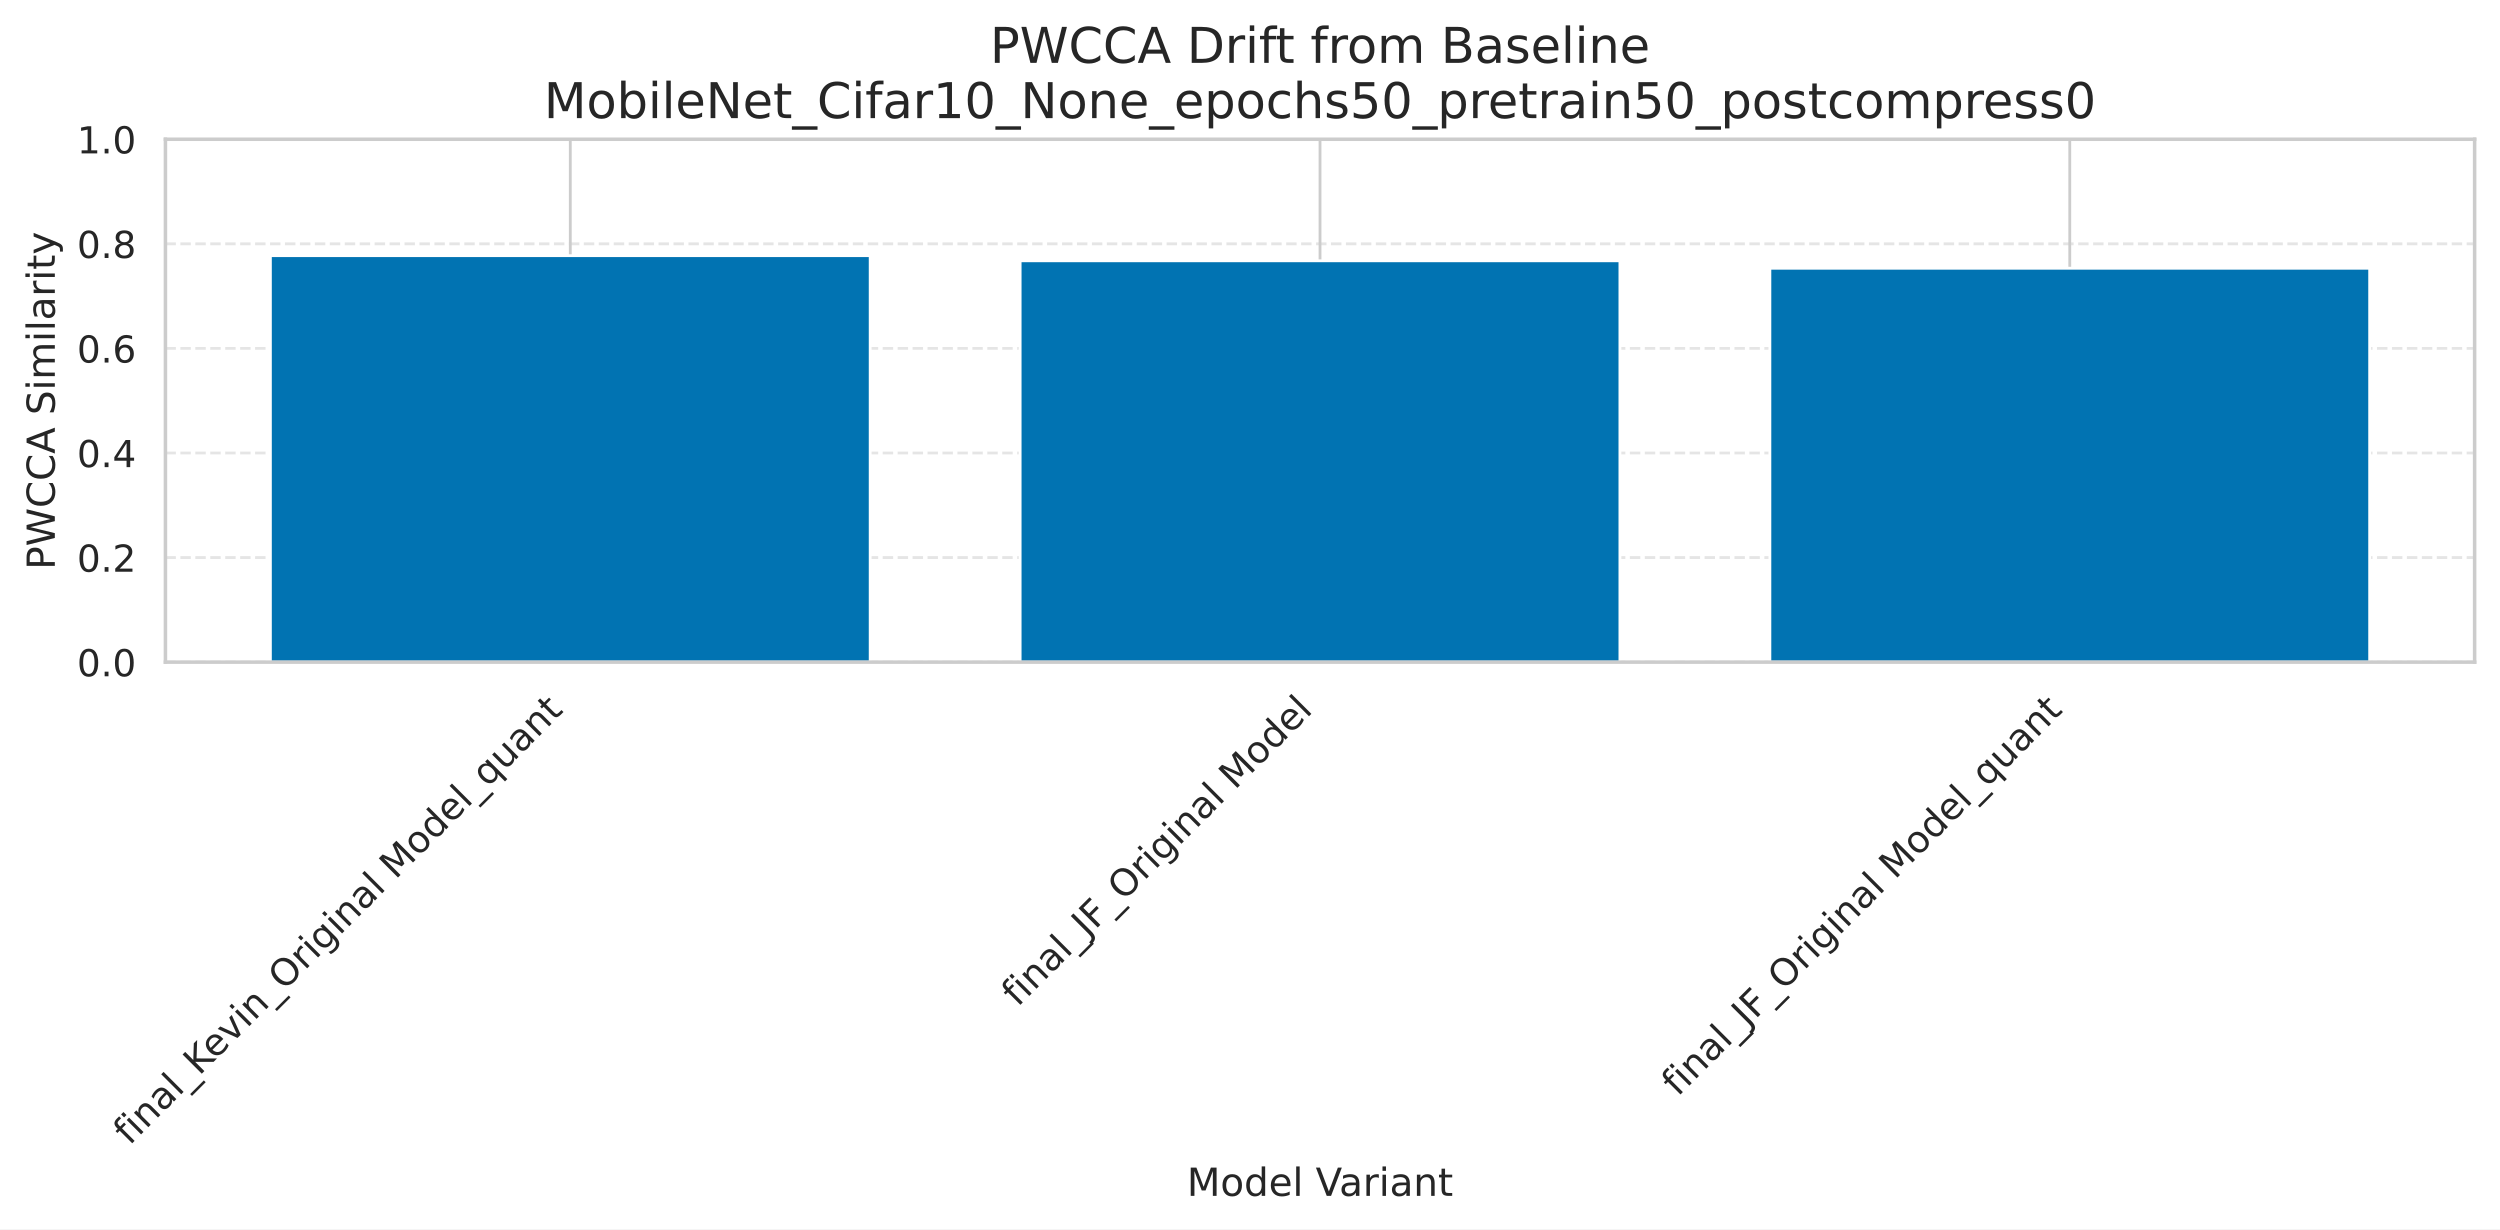
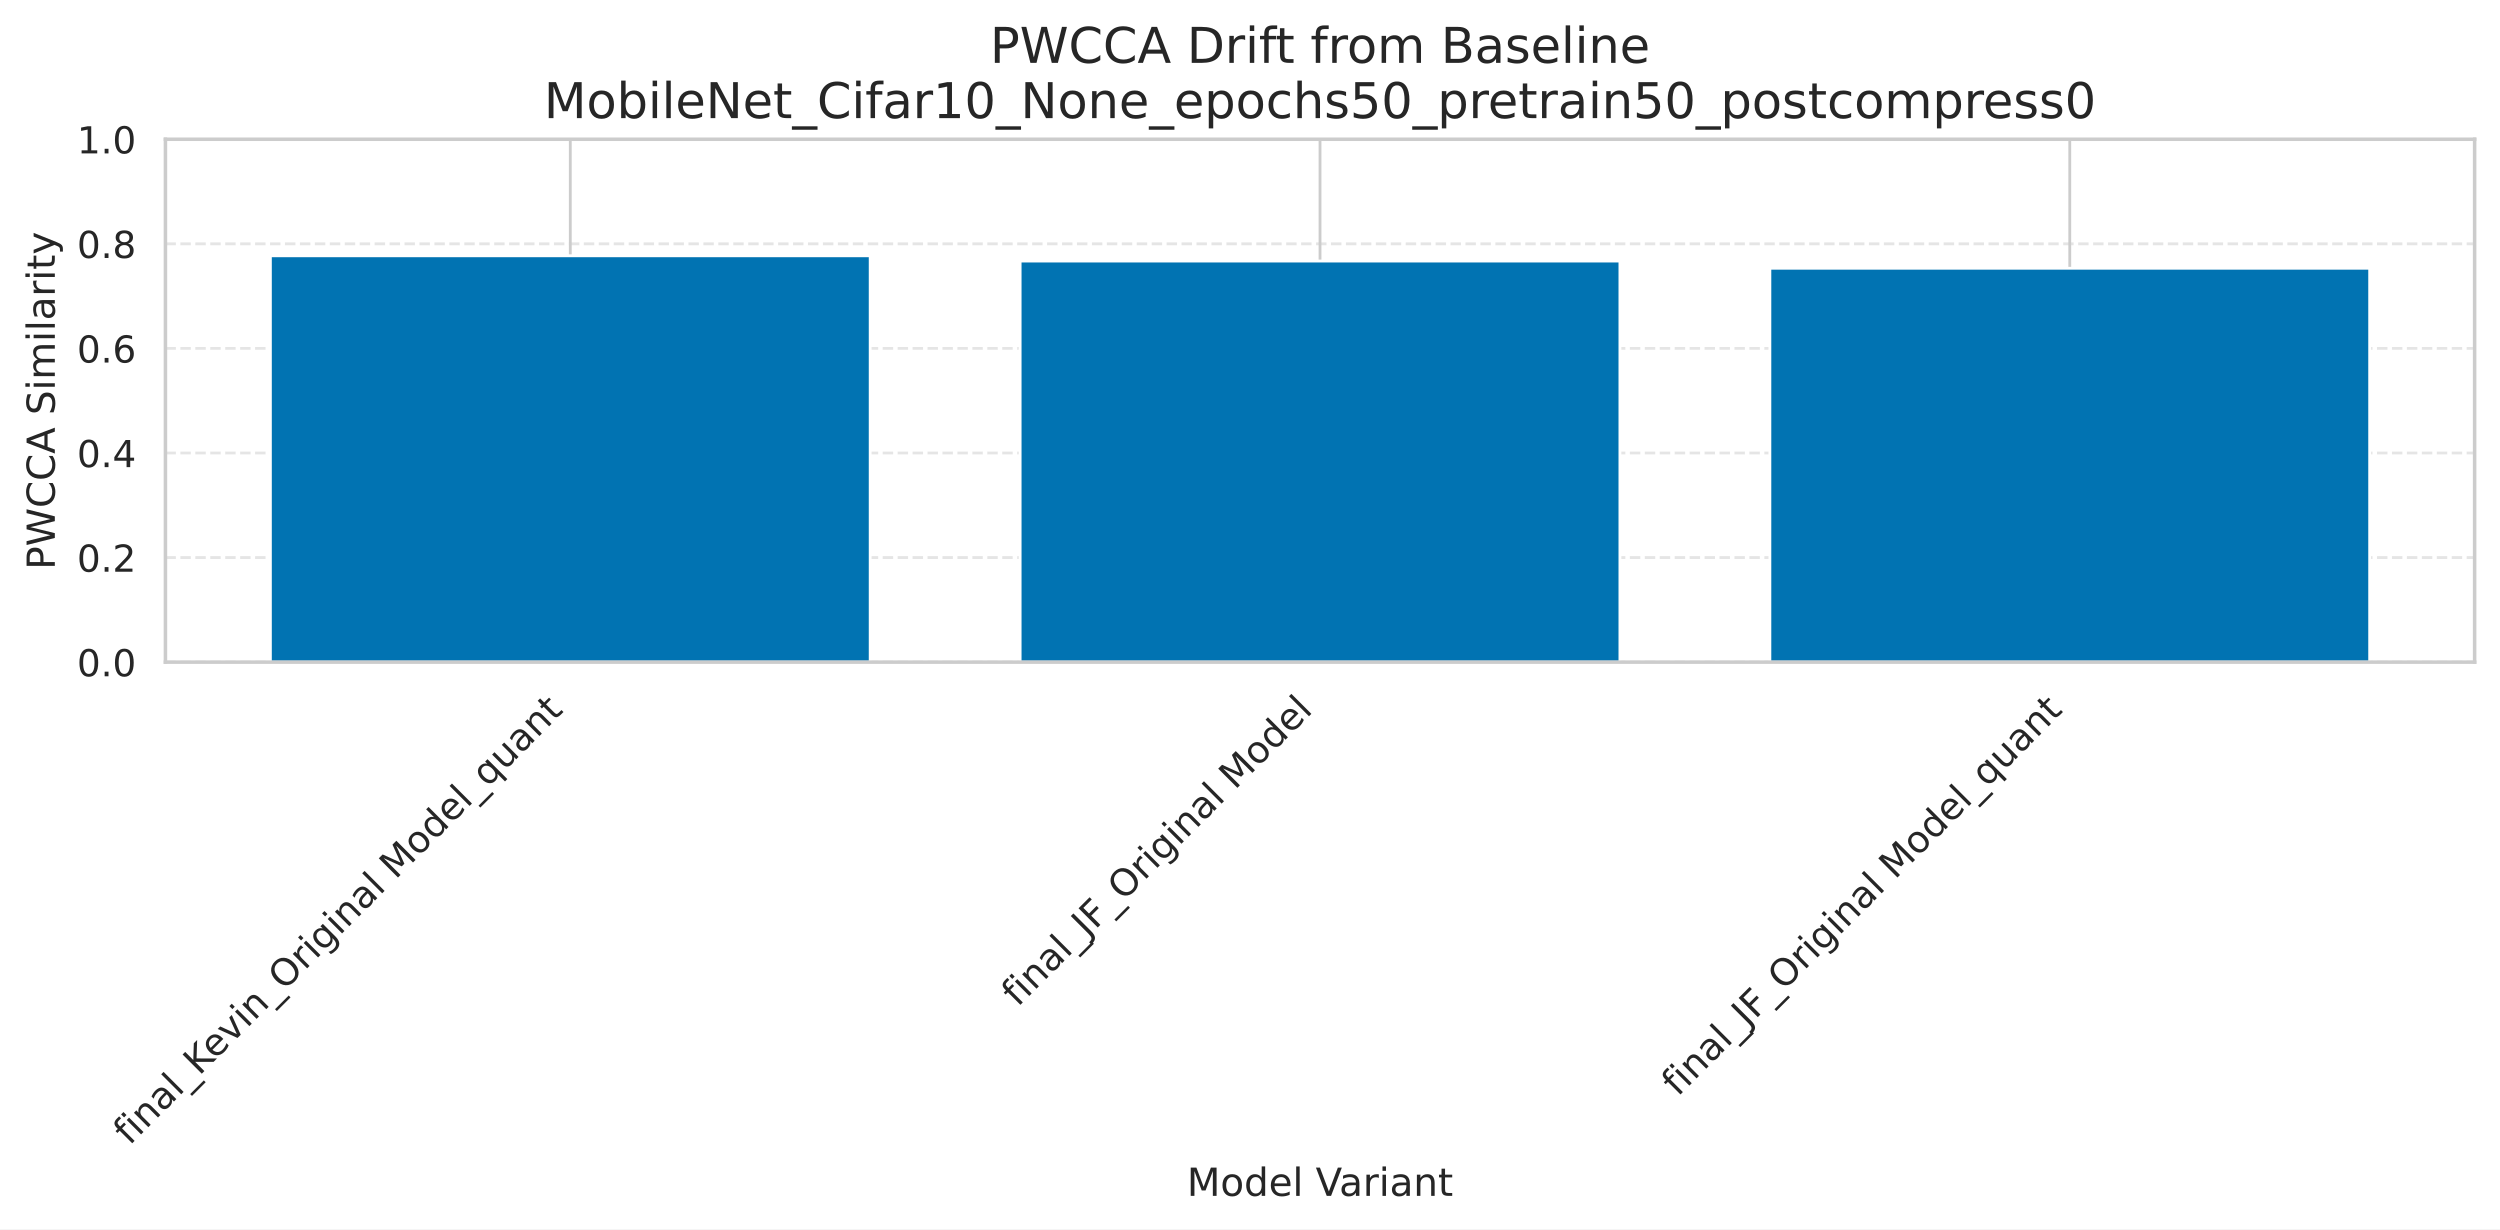
<svg xmlns="http://www.w3.org/2000/svg" xmlns:xlink="http://www.w3.org/1999/xlink" width="709.356pt" height="348.811pt" viewBox="0 0 709.356 348.811" version="1.1">
  <defs>
    <style type="text/css">*{stroke-linejoin: round; stroke-linecap: butt}</style>
  </defs>
  <g id="figure_1">
    <g id="patch_1">
      <path d="M 0 348.811  L 709.356 348.811  L 709.356 0  L 0 0  z " style="fill: #ffffff" />
    </g>
    <g id="axes_1">
      <g id="patch_2">
        <path d="M 46.94 187.879  L 702.156 187.879  L 702.156 39.515  L 46.94 39.515  z " style="fill: #ffffff" />
      </g>
      <g id="matplotlib.axis_1">
        <g id="xtick_1">
          <g id="line2d_1">
-             <path d="M 161.815 187.879  L 161.815 39.515  " clip-path="url(#p664f15adb0)" style="fill: none; stroke: #cccccc; stroke-width: 0.8; stroke-linecap: round" />
+             <path d="M 161.815 187.879  L 161.815 39.515  " clip-path="url(#p4ae027f755)" style="fill: none; stroke: #cccccc; stroke-width: 0.8; stroke-linecap: round" />
          </g>
          <g id="text_1">
            <g style="fill: #262626" transform="translate(36.70259 325.2047) rotate(-45) scale(0.1056 -0.1056)">
              <defs>
                <path id="DejaVuSans-66" d="M 2375 4863  L 2375 4384  L 1825 4384  Q 1516 4384 1395 4259  Q 1275 4134 1275 3809  L 1275 3500  L 2222 3500  L 2222 3053  L 1275 3053  L 1275 0  L 697 0  L 697 3053  L 147 3053  L 147 3500  L 697 3500  L 697 3744  Q 697 4328 969 4595  Q 1241 4863 1831 4863  L 2375 4863  z " transform="scale(0.015625)" />
                <path id="DejaVuSans-69" d="M 603 3500  L 1178 3500  L 1178 0  L 603 0  L 603 3500  z M 603 4863  L 1178 4863  L 1178 4134  L 603 4134  L 603 4863  z " transform="scale(0.015625)" />
                <path id="DejaVuSans-6e" d="M 3513 2113  L 3513 0  L 2938 0  L 2938 2094  Q 2938 2591 2744 2837  Q 2550 3084 2163 3084  Q 1697 3084 1428 2787  Q 1159 2491 1159 1978  L 1159 0  L 581 0  L 581 3500  L 1159 3500  L 1159 2956  Q 1366 3272 1645 3428  Q 1925 3584 2291 3584  Q 2894 3584 3203 3211  Q 3513 2838 3513 2113  z " transform="scale(0.015625)" />
                <path id="DejaVuSans-61" d="M 2194 1759  Q 1497 1759 1228 1600  Q 959 1441 959 1056  Q 959 750 1161 570  Q 1363 391 1709 391  Q 2188 391 2477 730  Q 2766 1069 2766 1631  L 2766 1759  L 2194 1759  z M 3341 1997  L 3341 0  L 2766 0  L 2766 531  Q 2569 213 2275 61  Q 1981 -91 1556 -91  Q 1019 -91 701 211  Q 384 513 384 1019  Q 384 1609 779 1909  Q 1175 2209 1959 2209  L 2766 2209  L 2766 2266  Q 2766 2663 2505 2880  Q 2244 3097 1772 3097  Q 1472 3097 1187 3025  Q 903 2953 641 2809  L 641 3341  Q 956 3463 1253 3523  Q 1550 3584 1831 3584  Q 2591 3584 2966 3190  Q 3341 2797 3341 1997  z " transform="scale(0.015625)" />
                <path id="DejaVuSans-6c" d="M 603 4863  L 1178 4863  L 1178 0  L 603 0  L 603 4863  z " transform="scale(0.015625)" />
                <path id="DejaVuSans-5f" d="M 3263 -1063  L 3263 -1509  L -63 -1509  L -63 -1063  L 3263 -1063  z " transform="scale(0.015625)" />
                <path id="DejaVuSans-4b" d="M 628 4666  L 1259 4666  L 1259 2694  L 3353 4666  L 4166 4666  L 1850 2491  L 4331 0  L 3500 0  L 1259 2247  L 1259 0  L 628 0  L 628 4666  z " transform="scale(0.015625)" />
                <path id="DejaVuSans-65" d="M 3597 1894  L 3597 1613  L 953 1613  Q 991 1019 1311 708  Q 1631 397 2203 397  Q 2534 397 2845 478  Q 3156 559 3463 722  L 3463 178  Q 3153 47 2828 -22  Q 2503 -91 2169 -91  Q 1331 -91 842 396  Q 353 884 353 1716  Q 353 2575 817 3079  Q 1281 3584 2069 3584  Q 2775 3584 3186 3129  Q 3597 2675 3597 1894  z M 3022 2063  Q 3016 2534 2758 2815  Q 2500 3097 2075 3097  Q 1594 3097 1305 2825  Q 1016 2553 972 2059  L 3022 2063  z " transform="scale(0.015625)" />
                <path id="DejaVuSans-76" d="M 191 3500  L 800 3500  L 1894 563  L 2988 3500  L 3597 3500  L 2284 0  L 1503 0  L 191 3500  z " transform="scale(0.015625)" />
                <path id="DejaVuSans-4f" d="M 2522 4238  Q 1834 4238 1429 3725  Q 1025 3213 1025 2328  Q 1025 1447 1429 934  Q 1834 422 2522 422  Q 3209 422 3611 934  Q 4013 1447 4013 2328  Q 4013 3213 3611 3725  Q 3209 4238 2522 4238  z M 2522 4750  Q 3503 4750 4090 4092  Q 4678 3434 4678 2328  Q 4678 1225 4090 567  Q 3503 -91 2522 -91  Q 1538 -91 948 565  Q 359 1222 359 2328  Q 359 3434 948 4092  Q 1538 4750 2522 4750  z " transform="scale(0.015625)" />
                <path id="DejaVuSans-72" d="M 2631 2963  Q 2534 3019 2420 3045  Q 2306 3072 2169 3072  Q 1681 3072 1420 2755  Q 1159 2438 1159 1844  L 1159 0  L 581 0  L 581 3500  L 1159 3500  L 1159 2956  Q 1341 3275 1631 3429  Q 1922 3584 2338 3584  Q 2397 3584 2469 3576  Q 2541 3569 2628 3553  L 2631 2963  z " transform="scale(0.015625)" />
                <path id="DejaVuSans-67" d="M 2906 1791  Q 2906 2416 2648 2759  Q 2391 3103 1925 3103  Q 1463 3103 1205 2759  Q 947 2416 947 1791  Q 947 1169 1205 825  Q 1463 481 1925 481  Q 2391 481 2648 825  Q 2906 1169 2906 1791  z M 3481 434  Q 3481 -459 3084 -895  Q 2688 -1331 1869 -1331  Q 1566 -1331 1297 -1286  Q 1028 -1241 775 -1147  L 775 -588  Q 1028 -725 1275 -790  Q 1522 -856 1778 -856  Q 2344 -856 2625 -561  Q 2906 -266 2906 331  L 2906 616  Q 2728 306 2450 153  Q 2172 0 1784 0  Q 1141 0 747 490  Q 353 981 353 1791  Q 353 2603 747 3093  Q 1141 3584 1784 3584  Q 2172 3584 2450 3431  Q 2728 3278 2906 2969  L 2906 3500  L 3481 3500  L 3481 434  z " transform="scale(0.015625)" />
                <path id="DejaVuSans-20" transform="scale(0.015625)" />
                <path id="DejaVuSans-4d" d="M 628 4666  L 1569 4666  L 2759 1491  L 3956 4666  L 4897 4666  L 4897 0  L 4281 0  L 4281 4097  L 3078 897  L 2444 897  L 1241 4097  L 1241 0  L 628 0  L 628 4666  z " transform="scale(0.015625)" />
                <path id="DejaVuSans-6f" d="M 1959 3097  Q 1497 3097 1228 2736  Q 959 2375 959 1747  Q 959 1119 1226 758  Q 1494 397 1959 397  Q 2419 397 2687 759  Q 2956 1122 2956 1747  Q 2956 2369 2687 2733  Q 2419 3097 1959 3097  z M 1959 3584  Q 2709 3584 3137 3096  Q 3566 2609 3566 1747  Q 3566 888 3137 398  Q 2709 -91 1959 -91  Q 1206 -91 779 398  Q 353 888 353 1747  Q 353 2609 779 3096  Q 1206 3584 1959 3584  z " transform="scale(0.015625)" />
                <path id="DejaVuSans-64" d="M 2906 2969  L 2906 4863  L 3481 4863  L 3481 0  L 2906 0  L 2906 525  Q 2725 213 2448 61  Q 2172 -91 1784 -91  Q 1150 -91 751 415  Q 353 922 353 1747  Q 353 2572 751 3078  Q 1150 3584 1784 3584  Q 2172 3584 2448 3432  Q 2725 3281 2906 2969  z M 947 1747  Q 947 1113 1208 752  Q 1469 391 1925 391  Q 2381 391 2643 752  Q 2906 1113 2906 1747  Q 2906 2381 2643 2742  Q 2381 3103 1925 3103  Q 1469 3103 1208 2742  Q 947 2381 947 1747  z " transform="scale(0.015625)" />
                <path id="DejaVuSans-71" d="M 947 1747  Q 947 1113 1208 752  Q 1469 391 1925 391  Q 2381 391 2643 752  Q 2906 1113 2906 1747  Q 2906 2381 2643 2742  Q 2381 3103 1925 3103  Q 1469 3103 1208 2742  Q 947 2381 947 1747  z M 2906 525  Q 2725 213 2448 61  Q 2172 -91 1784 -91  Q 1150 -91 751 415  Q 353 922 353 1747  Q 353 2572 751 3078  Q 1150 3584 1784 3584  Q 2172 3584 2448 3432  Q 2725 3281 2906 2969  L 2906 3500  L 3481 3500  L 3481 -1331  L 2906 -1331  L 2906 525  z " transform="scale(0.015625)" />
                <path id="DejaVuSans-75" d="M 544 1381  L 544 3500  L 1119 3500  L 1119 1403  Q 1119 906 1312 657  Q 1506 409 1894 409  Q 2359 409 2629 706  Q 2900 1003 2900 1516  L 2900 3500  L 3475 3500  L 3475 0  L 2900 0  L 2900 538  Q 2691 219 2414 64  Q 2138 -91 1772 -91  Q 1169 -91 856 284  Q 544 659 544 1381  z M 1991 3584  L 1991 3584  z " transform="scale(0.015625)" />
                <path id="DejaVuSans-74" d="M 1172 4494  L 1172 3500  L 2356 3500  L 2356 3053  L 1172 3053  L 1172 1153  Q 1172 725 1289 603  Q 1406 481 1766 481  L 2356 481  L 2356 0  L 1766 0  Q 1100 0 847 248  Q 594 497 594 1153  L 594 3053  L 172 3053  L 172 3500  L 594 3500  L 594 4494  L 1172 4494  z " transform="scale(0.015625)" />
              </defs>
              <use xlink:href="#DejaVuSans-66" />
              <use xlink:href="#DejaVuSans-69" transform="translate(35.20508 0)" />
              <use xlink:href="#DejaVuSans-6e" transform="translate(62.98828 0)" />
              <use xlink:href="#DejaVuSans-61" transform="translate(126.3672 0)" />
              <use xlink:href="#DejaVuSans-6c" transform="translate(187.6465 0)" />
              <use xlink:href="#DejaVuSans-5f" transform="translate(215.4297 0)" />
              <use xlink:href="#DejaVuSans-4b" transform="translate(265.4297 0)" />
              <use xlink:href="#DejaVuSans-65" transform="translate(326.0059 0)" />
              <use xlink:href="#DejaVuSans-76" transform="translate(387.5293 0)" />
              <use xlink:href="#DejaVuSans-69" transform="translate(446.709 0)" />
              <use xlink:href="#DejaVuSans-6e" transform="translate(474.4922 0)" />
              <use xlink:href="#DejaVuSans-5f" transform="translate(537.8711 0)" />
              <use xlink:href="#DejaVuSans-4f" transform="translate(587.8711 0)" />
              <use xlink:href="#DejaVuSans-72" transform="translate(666.582 0)" />
              <use xlink:href="#DejaVuSans-69" transform="translate(707.6953 0)" />
              <use xlink:href="#DejaVuSans-67" transform="translate(735.4785 0)" />
              <use xlink:href="#DejaVuSans-69" transform="translate(798.9551 0)" />
              <use xlink:href="#DejaVuSans-6e" transform="translate(826.7383 0)" />
              <use xlink:href="#DejaVuSans-61" transform="translate(890.1172 0)" />
              <use xlink:href="#DejaVuSans-6c" transform="translate(951.3965 0)" />
              <use xlink:href="#DejaVuSans-20" transform="translate(979.1797 0)" />
              <use xlink:href="#DejaVuSans-4d" transform="translate(1010.967 0)" />
              <use xlink:href="#DejaVuSans-6f" transform="translate(1097.246 0)" />
              <use xlink:href="#DejaVuSans-64" transform="translate(1158.428 0)" />
              <use xlink:href="#DejaVuSans-65" transform="translate(1221.904 0)" />
              <use xlink:href="#DejaVuSans-6c" transform="translate(1283.428 0)" />
              <use xlink:href="#DejaVuSans-5f" transform="translate(1311.211 0)" />
              <use xlink:href="#DejaVuSans-71" transform="translate(1361.211 0)" />
              <use xlink:href="#DejaVuSans-75" transform="translate(1424.688 0)" />
              <use xlink:href="#DejaVuSans-61" transform="translate(1488.066 0)" />
              <use xlink:href="#DejaVuSans-6e" transform="translate(1549.346 0)" />
              <use xlink:href="#DejaVuSans-74" transform="translate(1612.725 0)" />
            </g>
          </g>
        </g>
        <g id="xtick_2">
          <g id="line2d_2">
-             <path d="M 374.548 187.879  L 374.548 39.515  " clip-path="url(#p664f15adb0)" style="fill: none; stroke: #cccccc; stroke-width: 0.8; stroke-linecap: round" />
+             <path d="M 374.548 187.879  L 374.548 39.515  " clip-path="url(#p4ae027f755)" style="fill: none; stroke: #cccccc; stroke-width: 0.8; stroke-linecap: round" />
          </g>
          <g id="text_2">
            <g style="fill: #262626" transform="translate(288.7237 285.9164) rotate(-45) scale(0.1056 -0.1056)">
              <defs>
                <path id="DejaVuSans-4a" d="M 628 4666  L 1259 4666  L 1259 325  Q 1259 -519 939 -900  Q 619 -1281 -91 -1281  L -331 -1281  L -331 -750  L -134 -750  Q 284 -750 456 -515  Q 628 -281 628 325  L 628 4666  z " transform="scale(0.015625)" />
                <path id="DejaVuSans-46" d="M 628 4666  L 3309 4666  L 3309 4134  L 1259 4134  L 1259 2759  L 3109 2759  L 3109 2228  L 1259 2228  L 1259 0  L 628 0  L 628 4666  z " transform="scale(0.015625)" />
              </defs>
              <use xlink:href="#DejaVuSans-66" />
              <use xlink:href="#DejaVuSans-69" transform="translate(35.20508 0)" />
              <use xlink:href="#DejaVuSans-6e" transform="translate(62.98828 0)" />
              <use xlink:href="#DejaVuSans-61" transform="translate(126.3672 0)" />
              <use xlink:href="#DejaVuSans-6c" transform="translate(187.6465 0)" />
              <use xlink:href="#DejaVuSans-5f" transform="translate(215.4297 0)" />
              <use xlink:href="#DejaVuSans-4a" transform="translate(265.4297 0)" />
              <use xlink:href="#DejaVuSans-46" transform="translate(294.9219 0)" />
              <use xlink:href="#DejaVuSans-5f" transform="translate(352.4414 0)" />
              <use xlink:href="#DejaVuSans-4f" transform="translate(402.4414 0)" />
              <use xlink:href="#DejaVuSans-72" transform="translate(481.1523 0)" />
              <use xlink:href="#DejaVuSans-69" transform="translate(522.2656 0)" />
              <use xlink:href="#DejaVuSans-67" transform="translate(550.0488 0)" />
              <use xlink:href="#DejaVuSans-69" transform="translate(613.5254 0)" />
              <use xlink:href="#DejaVuSans-6e" transform="translate(641.3086 0)" />
              <use xlink:href="#DejaVuSans-61" transform="translate(704.6875 0)" />
              <use xlink:href="#DejaVuSans-6c" transform="translate(765.9668 0)" />
              <use xlink:href="#DejaVuSans-20" transform="translate(793.75 0)" />
              <use xlink:href="#DejaVuSans-4d" transform="translate(825.5371 0)" />
              <use xlink:href="#DejaVuSans-6f" transform="translate(911.8164 0)" />
              <use xlink:href="#DejaVuSans-64" transform="translate(972.998 0)" />
              <use xlink:href="#DejaVuSans-65" transform="translate(1036.475 0)" />
              <use xlink:href="#DejaVuSans-6c" transform="translate(1097.998 0)" />
            </g>
          </g>
        </g>
        <g id="xtick_3">
          <g id="line2d_3">
-             <path d="M 587.281 187.879  L 587.281 39.515  " clip-path="url(#p664f15adb0)" style="fill: none; stroke: #cccccc; stroke-width: 0.8; stroke-linecap: round" />
+             <path d="M 587.281 187.879  L 587.281 39.515  " clip-path="url(#p4ae027f755)" style="fill: none; stroke: #cccccc; stroke-width: 0.8; stroke-linecap: round" />
          </g>
          <g id="text_3">
            <g style="fill: #262626" transform="translate(476.0148 311.358) rotate(-45) scale(0.1056 -0.1056)">
              <use xlink:href="#DejaVuSans-66" />
              <use xlink:href="#DejaVuSans-69" transform="translate(35.20508 0)" />
              <use xlink:href="#DejaVuSans-6e" transform="translate(62.98828 0)" />
              <use xlink:href="#DejaVuSans-61" transform="translate(126.3672 0)" />
              <use xlink:href="#DejaVuSans-6c" transform="translate(187.6465 0)" />
              <use xlink:href="#DejaVuSans-5f" transform="translate(215.4297 0)" />
              <use xlink:href="#DejaVuSans-4a" transform="translate(265.4297 0)" />
              <use xlink:href="#DejaVuSans-46" transform="translate(294.9219 0)" />
              <use xlink:href="#DejaVuSans-5f" transform="translate(352.4414 0)" />
              <use xlink:href="#DejaVuSans-4f" transform="translate(402.4414 0)" />
              <use xlink:href="#DejaVuSans-72" transform="translate(481.1523 0)" />
              <use xlink:href="#DejaVuSans-69" transform="translate(522.2656 0)" />
              <use xlink:href="#DejaVuSans-67" transform="translate(550.0488 0)" />
              <use xlink:href="#DejaVuSans-69" transform="translate(613.5254 0)" />
              <use xlink:href="#DejaVuSans-6e" transform="translate(641.3086 0)" />
              <use xlink:href="#DejaVuSans-61" transform="translate(704.6875 0)" />
              <use xlink:href="#DejaVuSans-6c" transform="translate(765.9668 0)" />
              <use xlink:href="#DejaVuSans-20" transform="translate(793.75 0)" />
              <use xlink:href="#DejaVuSans-4d" transform="translate(825.5371 0)" />
              <use xlink:href="#DejaVuSans-6f" transform="translate(911.8164 0)" />
              <use xlink:href="#DejaVuSans-64" transform="translate(972.998 0)" />
              <use xlink:href="#DejaVuSans-65" transform="translate(1036.475 0)" />
              <use xlink:href="#DejaVuSans-6c" transform="translate(1097.998 0)" />
              <use xlink:href="#DejaVuSans-5f" transform="translate(1125.781 0)" />
              <use xlink:href="#DejaVuSans-71" transform="translate(1175.781 0)" />
              <use xlink:href="#DejaVuSans-75" transform="translate(1239.258 0)" />
              <use xlink:href="#DejaVuSans-61" transform="translate(1302.637 0)" />
              <use xlink:href="#DejaVuSans-6e" transform="translate(1363.916 0)" />
              <use xlink:href="#DejaVuSans-74" transform="translate(1427.295 0)" />
            </g>
          </g>
        </g>
        <g id="text_4">
          <g style="fill: #262626" transform="translate(336.7776 339.3236) scale(0.11 -0.11)">
            <defs>
              <path id="DejaVuSans-56" d="M 1831 0  L 50 4666  L 709 4666  L 2188 738  L 3669 4666  L 4325 4666  L 2547 0  L 1831 0  z " transform="scale(0.015625)" />
            </defs>
            <use xlink:href="#DejaVuSans-4d" />
            <use xlink:href="#DejaVuSans-6f" transform="translate(86.2793 0)" />
            <use xlink:href="#DejaVuSans-64" transform="translate(147.4609 0)" />
            <use xlink:href="#DejaVuSans-65" transform="translate(210.9375 0)" />
            <use xlink:href="#DejaVuSans-6c" transform="translate(272.4609 0)" />
            <use xlink:href="#DejaVuSans-20" transform="translate(300.2441 0)" />
            <use xlink:href="#DejaVuSans-56" transform="translate(332.0312 0)" />
            <use xlink:href="#DejaVuSans-61" transform="translate(392.6895 0)" />
            <use xlink:href="#DejaVuSans-72" transform="translate(453.9688 0)" />
            <use xlink:href="#DejaVuSans-69" transform="translate(495.082 0)" />
            <use xlink:href="#DejaVuSans-61" transform="translate(522.8652 0)" />
            <use xlink:href="#DejaVuSans-6e" transform="translate(584.1445 0)" />
            <use xlink:href="#DejaVuSans-74" transform="translate(647.5234 0)" />
          </g>
        </g>
      </g>
      <g id="matplotlib.axis_2">
        <g id="ytick_1">
          <g id="line2d_4">
-             <path d="M 46.94 187.879  L 702.156 187.879  " clip-path="url(#p664f15adb0)" style="fill: none; stroke-dasharray: 2.96,1.28; stroke-dashoffset: 0; stroke: #cccccc; stroke-opacity: 0.5; stroke-width: 0.8" />
+             <path d="M 46.94 187.879  L 702.156 187.879  " clip-path="url(#p4ae027f755)" style="fill: none; stroke-dasharray: 2.96,1.28; stroke-dashoffset: 0; stroke: #cccccc; stroke-opacity: 0.5; stroke-width: 0.8" />
          </g>
          <g id="text_5">
            <g style="fill: #262626" transform="translate(21.84594 191.8908) scale(0.1056 -0.1056)">
              <defs>
                <path id="DejaVuSans-30" d="M 2034 4250  Q 1547 4250 1301 3770  Q 1056 3291 1056 2328  Q 1056 1369 1301 889  Q 1547 409 2034 409  Q 2525 409 2770 889  Q 3016 1369 3016 2328  Q 3016 3291 2770 3770  Q 2525 4250 2034 4250  z M 2034 4750  Q 2819 4750 3233 4129  Q 3647 3509 3647 2328  Q 3647 1150 3233 529  Q 2819 -91 2034 -91  Q 1250 -91 836 529  Q 422 1150 422 2328  Q 422 3509 836 4129  Q 1250 4750 2034 4750  z " transform="scale(0.015625)" />
                <path id="DejaVuSans-2e" d="M 684 794  L 1344 794  L 1344 0  L 684 0  L 684 794  z " transform="scale(0.015625)" />
              </defs>
              <use xlink:href="#DejaVuSans-30" />
              <use xlink:href="#DejaVuSans-2e" transform="translate(63.62305 0)" />
              <use xlink:href="#DejaVuSans-30" transform="translate(95.41016 0)" />
            </g>
          </g>
        </g>
        <g id="ytick_2">
          <g id="line2d_5">
-             <path d="M 46.94 158.206  L 702.156 158.206  " clip-path="url(#p664f15adb0)" style="fill: none; stroke-dasharray: 2.96,1.28; stroke-dashoffset: 0; stroke: #cccccc; stroke-opacity: 0.5; stroke-width: 0.8" />
+             <path d="M 46.94 158.206  L 702.156 158.206  " clip-path="url(#p4ae027f755)" style="fill: none; stroke-dasharray: 2.96,1.28; stroke-dashoffset: 0; stroke: #cccccc; stroke-opacity: 0.5; stroke-width: 0.8" />
          </g>
          <g id="text_6">
            <g style="fill: #262626" transform="translate(21.84594 162.218) scale(0.1056 -0.1056)">
              <defs>
                <path id="DejaVuSans-32" d="M 1228 531  L 3431 531  L 3431 0  L 469 0  L 469 531  Q 828 903 1448 1529  Q 2069 2156 2228 2338  Q 2531 2678 2651 2914  Q 2772 3150 2772 3378  Q 2772 3750 2511 3984  Q 2250 4219 1831 4219  Q 1534 4219 1204 4116  Q 875 4013 500 3803  L 500 4441  Q 881 4594 1212 4672  Q 1544 4750 1819 4750  Q 2544 4750 2975 4387  Q 3406 4025 3406 3419  Q 3406 3131 3298 2873  Q 3191 2616 2906 2266  Q 2828 2175 2409 1742  Q 1991 1309 1228 531  z " transform="scale(0.015625)" />
              </defs>
              <use xlink:href="#DejaVuSans-30" />
              <use xlink:href="#DejaVuSans-2e" transform="translate(63.62305 0)" />
              <use xlink:href="#DejaVuSans-32" transform="translate(95.41016 0)" />
            </g>
          </g>
        </g>
        <g id="ytick_3">
          <g id="line2d_6">
-             <path d="M 46.94 128.533  L 702.156 128.533  " clip-path="url(#p664f15adb0)" style="fill: none; stroke-dasharray: 2.96,1.28; stroke-dashoffset: 0; stroke: #cccccc; stroke-opacity: 0.5; stroke-width: 0.8" />
+             <path d="M 46.94 128.533  L 702.156 128.533  " clip-path="url(#p4ae027f755)" style="fill: none; stroke-dasharray: 2.96,1.28; stroke-dashoffset: 0; stroke: #cccccc; stroke-opacity: 0.5; stroke-width: 0.8" />
          </g>
          <g id="text_7">
            <g style="fill: #262626" transform="translate(21.84594 132.5452) scale(0.1056 -0.1056)">
              <defs>
                <path id="DejaVuSans-34" d="M 2419 4116  L 825 1625  L 2419 1625  L 2419 4116  z M 2253 4666  L 3047 4666  L 3047 1625  L 3713 1625  L 3713 1100  L 3047 1100  L 3047 0  L 2419 0  L 2419 1100  L 313 1100  L 313 1709  L 2253 4666  z " transform="scale(0.015625)" />
              </defs>
              <use xlink:href="#DejaVuSans-30" />
              <use xlink:href="#DejaVuSans-2e" transform="translate(63.62305 0)" />
              <use xlink:href="#DejaVuSans-34" transform="translate(95.41016 0)" />
            </g>
          </g>
        </g>
        <g id="ytick_4">
          <g id="line2d_7">
-             <path d="M 46.94 98.86  L 702.156 98.86  " clip-path="url(#p664f15adb0)" style="fill: none; stroke-dasharray: 2.96,1.28; stroke-dashoffset: 0; stroke: #cccccc; stroke-opacity: 0.5; stroke-width: 0.8" />
+             <path d="M 46.94 98.86  L 702.156 98.86  " clip-path="url(#p4ae027f755)" style="fill: none; stroke-dasharray: 2.96,1.28; stroke-dashoffset: 0; stroke: #cccccc; stroke-opacity: 0.5; stroke-width: 0.8" />
          </g>
          <g id="text_8">
            <g style="fill: #262626" transform="translate(21.84594 102.8723) scale(0.1056 -0.1056)">
              <defs>
                <path id="DejaVuSans-36" d="M 2113 2584  Q 1688 2584 1439 2293  Q 1191 2003 1191 1497  Q 1191 994 1439 701  Q 1688 409 2113 409  Q 2538 409 2786 701  Q 3034 994 3034 1497  Q 3034 2003 2786 2293  Q 2538 2584 2113 2584  z M 3366 4563  L 3366 3988  Q 3128 4100 2886 4159  Q 2644 4219 2406 4219  Q 1781 4219 1451 3797  Q 1122 3375 1075 2522  Q 1259 2794 1537 2939  Q 1816 3084 2150 3084  Q 2853 3084 3261 2657  Q 3669 2231 3669 1497  Q 3669 778 3244 343  Q 2819 -91 2113 -91  Q 1303 -91 875 529  Q 447 1150 447 2328  Q 447 3434 972 4092  Q 1497 4750 2381 4750  Q 2619 4750 2861 4703  Q 3103 4656 3366 4563  z " transform="scale(0.015625)" />
              </defs>
              <use xlink:href="#DejaVuSans-30" />
              <use xlink:href="#DejaVuSans-2e" transform="translate(63.62305 0)" />
              <use xlink:href="#DejaVuSans-36" transform="translate(95.41016 0)" />
            </g>
          </g>
        </g>
        <g id="ytick_5">
          <g id="line2d_8">
-             <path d="M 46.94 69.188  L 702.156 69.188  " clip-path="url(#p664f15adb0)" style="fill: none; stroke-dasharray: 2.96,1.28; stroke-dashoffset: 0; stroke: #cccccc; stroke-opacity: 0.5; stroke-width: 0.8" />
+             <path d="M 46.94 69.188  L 702.156 69.188  " clip-path="url(#p4ae027f755)" style="fill: none; stroke-dasharray: 2.96,1.28; stroke-dashoffset: 0; stroke: #cccccc; stroke-opacity: 0.5; stroke-width: 0.8" />
          </g>
          <g id="text_9">
            <g style="fill: #262626" transform="translate(21.84594 73.19954) scale(0.1056 -0.1056)">
              <defs>
                <path id="DejaVuSans-38" d="M 2034 2216  Q 1584 2216 1326 1975  Q 1069 1734 1069 1313  Q 1069 891 1326 650  Q 1584 409 2034 409  Q 2484 409 2743 651  Q 3003 894 3003 1313  Q 3003 1734 2745 1975  Q 2488 2216 2034 2216  z M 1403 2484  Q 997 2584 770 2862  Q 544 3141 544 3541  Q 544 4100 942 4425  Q 1341 4750 2034 4750  Q 2731 4750 3128 4425  Q 3525 4100 3525 3541  Q 3525 3141 3298 2862  Q 3072 2584 2669 2484  Q 3125 2378 3379 2068  Q 3634 1759 3634 1313  Q 3634 634 3220 271  Q 2806 -91 2034 -91  Q 1263 -91 848 271  Q 434 634 434 1313  Q 434 1759 690 2068  Q 947 2378 1403 2484  z M 1172 3481  Q 1172 3119 1398 2916  Q 1625 2713 2034 2713  Q 2441 2713 2670 2916  Q 2900 3119 2900 3481  Q 2900 3844 2670 4047  Q 2441 4250 2034 4250  Q 1625 4250 1398 4047  Q 1172 3844 1172 3481  z " transform="scale(0.015625)" />
              </defs>
              <use xlink:href="#DejaVuSans-30" />
              <use xlink:href="#DejaVuSans-2e" transform="translate(63.62305 0)" />
              <use xlink:href="#DejaVuSans-38" transform="translate(95.41016 0)" />
            </g>
          </g>
        </g>
        <g id="ytick_6">
          <g id="line2d_9">
-             <path d="M 46.94 39.515  L 702.156 39.515  " clip-path="url(#p664f15adb0)" style="fill: none; stroke-dasharray: 2.96,1.28; stroke-dashoffset: 0; stroke: #cccccc; stroke-opacity: 0.5; stroke-width: 0.8" />
+             <path d="M 46.94 39.515  L 702.156 39.515  " clip-path="url(#p4ae027f755)" style="fill: none; stroke-dasharray: 2.96,1.28; stroke-dashoffset: 0; stroke: #cccccc; stroke-opacity: 0.5; stroke-width: 0.8" />
          </g>
          <g id="text_10">
            <g style="fill: #262626" transform="translate(21.84594 43.52672) scale(0.1056 -0.1056)">
              <defs>
                <path id="DejaVuSans-31" d="M 794 531  L 1825 531  L 1825 4091  L 703 3866  L 703 4441  L 1819 4666  L 2450 4666  L 2450 531  L 3481 531  L 3481 0  L 794 0  L 794 531  z " transform="scale(0.015625)" />
              </defs>
              <use xlink:href="#DejaVuSans-31" />
              <use xlink:href="#DejaVuSans-2e" transform="translate(63.62305 0)" />
              <use xlink:href="#DejaVuSans-30" transform="translate(95.41016 0)" />
            </g>
          </g>
        </g>
        <g id="text_11">
          <g style="fill: #262626" transform="translate(15.55828 161.6465) rotate(-90) scale(0.11 -0.11)">
            <defs>
              <path id="DejaVuSans-50" d="M 1259 4147  L 1259 2394  L 2053 2394  Q 2494 2394 2734 2622  Q 2975 2850 2975 3272  Q 2975 3691 2734 3919  Q 2494 4147 2053 4147  L 1259 4147  z M 628 4666  L 2053 4666  Q 2838 4666 3239 4311  Q 3641 3956 3641 3272  Q 3641 2581 3239 2228  Q 2838 1875 2053 1875  L 1259 1875  L 1259 0  L 628 0  L 628 4666  z " transform="scale(0.015625)" />
              <path id="DejaVuSans-57" d="M 213 4666  L 850 4666  L 1831 722  L 2809 4666  L 3519 4666  L 4500 722  L 5478 4666  L 6119 4666  L 4947 0  L 4153 0  L 3169 4050  L 2175 0  L 1381 0  L 213 4666  z " transform="scale(0.015625)" />
              <path id="DejaVuSans-43" d="M 4122 4306  L 4122 3641  Q 3803 3938 3442 4084  Q 3081 4231 2675 4231  Q 1875 4231 1450 3742  Q 1025 3253 1025 2328  Q 1025 1406 1450 917  Q 1875 428 2675 428  Q 3081 428 3442 575  Q 3803 722 4122 1019  L 4122 359  Q 3791 134 3420 21  Q 3050 -91 2638 -91  Q 1578 -91 968 557  Q 359 1206 359 2328  Q 359 3453 968 4101  Q 1578 4750 2638 4750  Q 3056 4750 3426 4639  Q 3797 4528 4122 4306  z " transform="scale(0.015625)" />
              <path id="DejaVuSans-41" d="M 2188 4044  L 1331 1722  L 3047 1722  L 2188 4044  z M 1831 4666  L 2547 4666  L 4325 0  L 3669 0  L 3244 1197  L 1141 1197  L 716 0  L 50 0  L 1831 4666  z " transform="scale(0.015625)" />
              <path id="DejaVuSans-53" d="M 3425 4513  L 3425 3897  Q 3066 4069 2747 4153  Q 2428 4238 2131 4238  Q 1616 4238 1336 4038  Q 1056 3838 1056 3469  Q 1056 3159 1242 3001  Q 1428 2844 1947 2747  L 2328 2669  Q 3034 2534 3370 2195  Q 3706 1856 3706 1288  Q 3706 609 3251 259  Q 2797 -91 1919 -91  Q 1588 -91 1214 -16  Q 841 59 441 206  L 441 856  Q 825 641 1194 531  Q 1563 422 1919 422  Q 2459 422 2753 634  Q 3047 847 3047 1241  Q 3047 1584 2836 1778  Q 2625 1972 2144 2069  L 1759 2144  Q 1053 2284 737 2584  Q 422 2884 422 3419  Q 422 4038 858 4394  Q 1294 4750 2059 4750  Q 2388 4750 2728 4690  Q 3069 4631 3425 4513  z " transform="scale(0.015625)" />
              <path id="DejaVuSans-6d" d="M 3328 2828  Q 3544 3216 3844 3400  Q 4144 3584 4550 3584  Q 5097 3584 5394 3201  Q 5691 2819 5691 2113  L 5691 0  L 5113 0  L 5113 2094  Q 5113 2597 4934 2840  Q 4756 3084 4391 3084  Q 3944 3084 3684 2787  Q 3425 2491 3425 1978  L 3425 0  L 2847 0  L 2847 2094  Q 2847 2600 2669 2842  Q 2491 3084 2119 3084  Q 1678 3084 1418 2786  Q 1159 2488 1159 1978  L 1159 0  L 581 0  L 581 3500  L 1159 3500  L 1159 2956  Q 1356 3278 1631 3431  Q 1906 3584 2284 3584  Q 2666 3584 2933 3390  Q 3200 3197 3328 2828  z " transform="scale(0.015625)" />
              <path id="DejaVuSans-79" d="M 2059 -325  Q 1816 -950 1584 -1140  Q 1353 -1331 966 -1331  L 506 -1331  L 506 -850  L 844 -850  Q 1081 -850 1212 -737  Q 1344 -625 1503 -206  L 1606 56  L 191 3500  L 800 3500  L 1894 763  L 2988 3500  L 3597 3500  L 2059 -325  z " transform="scale(0.015625)" />
            </defs>
            <use xlink:href="#DejaVuSans-50" />
            <use xlink:href="#DejaVuSans-57" transform="translate(60.30273 0)" />
            <use xlink:href="#DejaVuSans-43" transform="translate(159.1797 0)" />
            <use xlink:href="#DejaVuSans-43" transform="translate(229.0039 0)" />
            <use xlink:href="#DejaVuSans-41" transform="translate(298.8281 0)" />
            <use xlink:href="#DejaVuSans-20" transform="translate(367.2363 0)" />
            <use xlink:href="#DejaVuSans-53" transform="translate(399.0234 0)" />
            <use xlink:href="#DejaVuSans-69" transform="translate(462.5 0)" />
            <use xlink:href="#DejaVuSans-6d" transform="translate(490.2832 0)" />
            <use xlink:href="#DejaVuSans-69" transform="translate(587.6953 0)" />
            <use xlink:href="#DejaVuSans-6c" transform="translate(615.4785 0)" />
            <use xlink:href="#DejaVuSans-61" transform="translate(643.2617 0)" />
            <use xlink:href="#DejaVuSans-72" transform="translate(704.541 0)" />
            <use xlink:href="#DejaVuSans-69" transform="translate(745.6543 0)" />
            <use xlink:href="#DejaVuSans-74" transform="translate(773.4375 0)" />
            <use xlink:href="#DejaVuSans-79" transform="translate(812.6465 0)" />
          </g>
        </g>
      </g>
      <g id="patch_3">
-         <path d="M 76.722 187.879  L 246.908 187.879  L 246.908 72.542  L 76.722 72.542  z " clip-path="url(#p664f15adb0)" style="fill: #0173b2; stroke: #ffffff; stroke-width: 0.8; stroke-linejoin: miter" />
+         <path d="M 76.722 187.879  L 246.908 187.879  L 246.908 72.574  L 76.722 72.574  z " clip-path="url(#p4ae027f755)" style="fill: #0173b2; stroke: #ffffff; stroke-width: 0.8; stroke-linejoin: miter" />
      </g>
      <g id="patch_4">
-         <path d="M 289.455 187.879  L 459.641 187.879  L 459.641 74.006  L 289.455 74.006  z " clip-path="url(#p664f15adb0)" style="fill: #0173b2; stroke: #ffffff; stroke-width: 0.8; stroke-linejoin: miter" />
+         <path d="M 289.455 187.879  L 459.641 187.879  L 459.641 74.069  L 289.455 74.069  z " clip-path="url(#p4ae027f755)" style="fill: #0173b2; stroke: #ffffff; stroke-width: 0.8; stroke-linejoin: miter" />
      </g>
      <g id="patch_5">
-         <path d="M 502.188 187.879  L 672.374 187.879  L 672.374 76.107  L 502.188 76.107  z " clip-path="url(#p664f15adb0)" style="fill: #0173b2; stroke: #ffffff; stroke-width: 0.8; stroke-linejoin: miter" />
+         <path d="M 502.188 187.879  L 672.374 187.879  L 672.374 76.118  L 502.188 76.118  z " clip-path="url(#p4ae027f755)" style="fill: #0173b2; stroke: #ffffff; stroke-width: 0.8; stroke-linejoin: miter" />
      </g>
      <g id="patch_6">
        <path d="M 46.94 187.879  L 46.94 39.515  " style="fill: none; stroke: #cccccc; stroke-linejoin: miter; stroke-linecap: square" />
      </g>
      <g id="patch_7">
        <path d="M 702.156 187.879  L 702.156 39.515  " style="fill: none; stroke: #cccccc; stroke-linejoin: miter; stroke-linecap: square" />
      </g>
      <g id="patch_8">
        <path d="M 46.94 187.879  L 702.156 187.879  " style="fill: none; stroke: #cccccc; stroke-linejoin: miter; stroke-linecap: square" />
      </g>
      <g id="patch_9">
        <path d="M 46.94 39.515  L 702.156 39.515  " style="fill: none; stroke: #cccccc; stroke-linejoin: miter; stroke-linecap: square" />
      </g>
      <g id="text_12">
        <g style="fill: #262626" transform="translate(280.9044 17.83781) scale(0.14 -0.14)">
          <defs>
            <path id="DejaVuSans-44" d="M 1259 4147  L 1259 519  L 2022 519  Q 2988 519 3436 956  Q 3884 1394 3884 2338  Q 3884 3275 3436 3711  Q 2988 4147 2022 4147  L 1259 4147  z M 628 4666  L 1925 4666  Q 3281 4666 3915 4102  Q 4550 3538 4550 2338  Q 4550 1131 3912 565  Q 3275 0 1925 0  L 628 0  L 628 4666  z " transform="scale(0.015625)" />
            <path id="DejaVuSans-42" d="M 1259 2228  L 1259 519  L 2272 519  Q 2781 519 3026 730  Q 3272 941 3272 1375  Q 3272 1813 3026 2020  Q 2781 2228 2272 2228  L 1259 2228  z M 1259 4147  L 1259 2741  L 2194 2741  Q 2656 2741 2882 2914  Q 3109 3088 3109 3444  Q 3109 3797 2882 3972  Q 2656 4147 2194 4147  L 1259 4147  z M 628 4666  L 2241 4666  Q 2963 4666 3353 4366  Q 3744 4066 3744 3513  Q 3744 3084 3544 2831  Q 3344 2578 2956 2516  Q 3422 2416 3680 2098  Q 3938 1781 3938 1306  Q 3938 681 3513 340  Q 3088 0 2303 0  L 628 0  L 628 4666  z " transform="scale(0.015625)" />
            <path id="DejaVuSans-73" d="M 2834 3397  L 2834 2853  Q 2591 2978 2328 3040  Q 2066 3103 1784 3103  Q 1356 3103 1142 2972  Q 928 2841 928 2578  Q 928 2378 1081 2264  Q 1234 2150 1697 2047  L 1894 2003  Q 2506 1872 2764 1633  Q 3022 1394 3022 966  Q 3022 478 2636 193  Q 2250 -91 1575 -91  Q 1294 -91 989 -36  Q 684 19 347 128  L 347 722  Q 666 556 975 473  Q 1284 391 1588 391  Q 1994 391 2212 530  Q 2431 669 2431 922  Q 2431 1156 2273 1281  Q 2116 1406 1581 1522  L 1381 1569  Q 847 1681 609 1914  Q 372 2147 372 2553  Q 372 3047 722 3315  Q 1072 3584 1716 3584  Q 2034 3584 2315 3537  Q 2597 3491 2834 3397  z " transform="scale(0.015625)" />
          </defs>
          <use xlink:href="#DejaVuSans-50" />
          <use xlink:href="#DejaVuSans-57" transform="translate(60.30273 0)" />
          <use xlink:href="#DejaVuSans-43" transform="translate(159.1797 0)" />
          <use xlink:href="#DejaVuSans-43" transform="translate(229.0039 0)" />
          <use xlink:href="#DejaVuSans-41" transform="translate(298.8281 0)" />
          <use xlink:href="#DejaVuSans-20" transform="translate(367.2363 0)" />
          <use xlink:href="#DejaVuSans-44" transform="translate(399.0234 0)" />
          <use xlink:href="#DejaVuSans-72" transform="translate(476.0254 0)" />
          <use xlink:href="#DejaVuSans-69" transform="translate(517.1387 0)" />
          <use xlink:href="#DejaVuSans-66" transform="translate(544.9219 0)" />
          <use xlink:href="#DejaVuSans-74" transform="translate(578.377 0)" />
          <use xlink:href="#DejaVuSans-20" transform="translate(617.5859 0)" />
          <use xlink:href="#DejaVuSans-66" transform="translate(649.373 0)" />
          <use xlink:href="#DejaVuSans-72" transform="translate(684.5781 0)" />
          <use xlink:href="#DejaVuSans-6f" transform="translate(723.4414 0)" />
          <use xlink:href="#DejaVuSans-6d" transform="translate(784.623 0)" />
          <use xlink:href="#DejaVuSans-20" transform="translate(882.0352 0)" />
          <use xlink:href="#DejaVuSans-42" transform="translate(913.8223 0)" />
          <use xlink:href="#DejaVuSans-61" transform="translate(982.4258 0)" />
          <use xlink:href="#DejaVuSans-73" transform="translate(1043.705 0)" />
          <use xlink:href="#DejaVuSans-65" transform="translate(1095.805 0)" />
          <use xlink:href="#DejaVuSans-6c" transform="translate(1157.328 0)" />
          <use xlink:href="#DejaVuSans-69" transform="translate(1185.111 0)" />
          <use xlink:href="#DejaVuSans-6e" transform="translate(1212.895 0)" />
          <use xlink:href="#DejaVuSans-65" transform="translate(1276.273 0)" />
        </g>
        <g style="fill: #262626" transform="translate(154.3302 33.51475) scale(0.14 -0.14)">
          <defs>
            <path id="DejaVuSans-62" d="M 3116 1747  Q 3116 2381 2855 2742  Q 2594 3103 2138 3103  Q 1681 3103 1420 2742  Q 1159 2381 1159 1747  Q 1159 1113 1420 752  Q 1681 391 2138 391  Q 2594 391 2855 752  Q 3116 1113 3116 1747  z M 1159 2969  Q 1341 3281 1617 3432  Q 1894 3584 2278 3584  Q 2916 3584 3314 3078  Q 3713 2572 3713 1747  Q 3713 922 3314 415  Q 2916 -91 2278 -91  Q 1894 -91 1617 61  Q 1341 213 1159 525  L 1159 0  L 581 0  L 581 4863  L 1159 4863  L 1159 2969  z " transform="scale(0.015625)" />
            <path id="DejaVuSans-4e" d="M 628 4666  L 1478 4666  L 3547 763  L 3547 4666  L 4159 4666  L 4159 0  L 3309 0  L 1241 3903  L 1241 0  L 628 0  L 628 4666  z " transform="scale(0.015625)" />
            <path id="DejaVuSans-70" d="M 1159 525  L 1159 -1331  L 581 -1331  L 581 3500  L 1159 3500  L 1159 2969  Q 1341 3281 1617 3432  Q 1894 3584 2278 3584  Q 2916 3584 3314 3078  Q 3713 2572 3713 1747  Q 3713 922 3314 415  Q 2916 -91 2278 -91  Q 1894 -91 1617 61  Q 1341 213 1159 525  z M 3116 1747  Q 3116 2381 2855 2742  Q 2594 3103 2138 3103  Q 1681 3103 1420 2742  Q 1159 2381 1159 1747  Q 1159 1113 1420 752  Q 1681 391 2138 391  Q 2594 391 2855 752  Q 3116 1113 3116 1747  z " transform="scale(0.015625)" />
            <path id="DejaVuSans-63" d="M 3122 3366  L 3122 2828  Q 2878 2963 2633 3030  Q 2388 3097 2138 3097  Q 1578 3097 1268 2742  Q 959 2388 959 1747  Q 959 1106 1268 751  Q 1578 397 2138 397  Q 2388 397 2633 464  Q 2878 531 3122 666  L 3122 134  Q 2881 22 2623 -34  Q 2366 -91 2075 -91  Q 1284 -91 818 406  Q 353 903 353 1747  Q 353 2603 823 3093  Q 1294 3584 2113 3584  Q 2378 3584 2631 3529  Q 2884 3475 3122 3366  z " transform="scale(0.015625)" />
            <path id="DejaVuSans-68" d="M 3513 2113  L 3513 0  L 2938 0  L 2938 2094  Q 2938 2591 2744 2837  Q 2550 3084 2163 3084  Q 1697 3084 1428 2787  Q 1159 2491 1159 1978  L 1159 0  L 581 0  L 581 4863  L 1159 4863  L 1159 2956  Q 1366 3272 1645 3428  Q 1925 3584 2291 3584  Q 2894 3584 3203 3211  Q 3513 2838 3513 2113  z " transform="scale(0.015625)" />
            <path id="DejaVuSans-35" d="M 691 4666  L 3169 4666  L 3169 4134  L 1269 4134  L 1269 2991  Q 1406 3038 1543 3061  Q 1681 3084 1819 3084  Q 2600 3084 3056 2656  Q 3513 2228 3513 1497  Q 3513 744 3044 326  Q 2575 -91 1722 -91  Q 1428 -91 1123 -41  Q 819 9 494 109  L 494 744  Q 775 591 1075 516  Q 1375 441 1709 441  Q 2250 441 2565 725  Q 2881 1009 2881 1497  Q 2881 1984 2565 2268  Q 2250 2553 1709 2553  Q 1456 2553 1204 2497  Q 953 2441 691 2322  L 691 4666  z " transform="scale(0.015625)" />
          </defs>
          <use xlink:href="#DejaVuSans-4d" />
          <use xlink:href="#DejaVuSans-6f" transform="translate(86.2793 0)" />
          <use xlink:href="#DejaVuSans-62" transform="translate(147.4609 0)" />
          <use xlink:href="#DejaVuSans-69" transform="translate(210.9375 0)" />
          <use xlink:href="#DejaVuSans-6c" transform="translate(238.7207 0)" />
          <use xlink:href="#DejaVuSans-65" transform="translate(266.5039 0)" />
          <use xlink:href="#DejaVuSans-4e" transform="translate(328.0273 0)" />
          <use xlink:href="#DejaVuSans-65" transform="translate(402.832 0)" />
          <use xlink:href="#DejaVuSans-74" transform="translate(464.3555 0)" />
          <use xlink:href="#DejaVuSans-5f" transform="translate(503.5645 0)" />
          <use xlink:href="#DejaVuSans-43" transform="translate(553.5645 0)" />
          <use xlink:href="#DejaVuSans-69" transform="translate(623.3887 0)" />
          <use xlink:href="#DejaVuSans-66" transform="translate(651.1719 0)" />
          <use xlink:href="#DejaVuSans-61" transform="translate(686.377 0)" />
          <use xlink:href="#DejaVuSans-72" transform="translate(747.6562 0)" />
          <use xlink:href="#DejaVuSans-31" transform="translate(788.7695 0)" />
          <use xlink:href="#DejaVuSans-30" transform="translate(852.3926 0)" />
          <use xlink:href="#DejaVuSans-5f" transform="translate(916.0156 0)" />
          <use xlink:href="#DejaVuSans-4e" transform="translate(966.0156 0)" />
          <use xlink:href="#DejaVuSans-6f" transform="translate(1040.82 0)" />
          <use xlink:href="#DejaVuSans-6e" transform="translate(1102.002 0)" />
          <use xlink:href="#DejaVuSans-65" transform="translate(1165.381 0)" />
          <use xlink:href="#DejaVuSans-5f" transform="translate(1226.904 0)" />
          <use xlink:href="#DejaVuSans-65" transform="translate(1276.904 0)" />
          <use xlink:href="#DejaVuSans-70" transform="translate(1338.428 0)" />
          <use xlink:href="#DejaVuSans-6f" transform="translate(1401.904 0)" />
          <use xlink:href="#DejaVuSans-63" transform="translate(1463.086 0)" />
          <use xlink:href="#DejaVuSans-68" transform="translate(1518.066 0)" />
          <use xlink:href="#DejaVuSans-73" transform="translate(1581.445 0)" />
          <use xlink:href="#DejaVuSans-35" transform="translate(1633.545 0)" />
          <use xlink:href="#DejaVuSans-30" transform="translate(1697.168 0)" />
          <use xlink:href="#DejaVuSans-5f" transform="translate(1760.791 0)" />
          <use xlink:href="#DejaVuSans-70" transform="translate(1810.791 0)" />
          <use xlink:href="#DejaVuSans-72" transform="translate(1874.268 0)" />
          <use xlink:href="#DejaVuSans-65" transform="translate(1913.131 0)" />
          <use xlink:href="#DejaVuSans-74" transform="translate(1974.654 0)" />
          <use xlink:href="#DejaVuSans-72" transform="translate(2013.863 0)" />
          <use xlink:href="#DejaVuSans-61" transform="translate(2054.977 0)" />
          <use xlink:href="#DejaVuSans-69" transform="translate(2116.256 0)" />
          <use xlink:href="#DejaVuSans-6e" transform="translate(2144.039 0)" />
          <use xlink:href="#DejaVuSans-35" transform="translate(2207.418 0)" />
          <use xlink:href="#DejaVuSans-30" transform="translate(2271.041 0)" />
          <use xlink:href="#DejaVuSans-5f" transform="translate(2334.664 0)" />
          <use xlink:href="#DejaVuSans-70" transform="translate(2384.664 0)" />
          <use xlink:href="#DejaVuSans-6f" transform="translate(2448.141 0)" />
          <use xlink:href="#DejaVuSans-73" transform="translate(2509.322 0)" />
          <use xlink:href="#DejaVuSans-74" transform="translate(2561.422 0)" />
          <use xlink:href="#DejaVuSans-63" transform="translate(2600.631 0)" />
          <use xlink:href="#DejaVuSans-6f" transform="translate(2655.611 0)" />
          <use xlink:href="#DejaVuSans-6d" transform="translate(2716.793 0)" />
          <use xlink:href="#DejaVuSans-70" transform="translate(2814.205 0)" />
          <use xlink:href="#DejaVuSans-72" transform="translate(2877.682 0)" />
          <use xlink:href="#DejaVuSans-65" transform="translate(2916.545 0)" />
          <use xlink:href="#DejaVuSans-73" transform="translate(2978.068 0)" />
          <use xlink:href="#DejaVuSans-73" transform="translate(3030.168 0)" />
          <use xlink:href="#DejaVuSans-30" transform="translate(3082.268 0)" />
        </g>
      </g>
    </g>
  </g>
  <defs>
-     <clipPath id="p664f15adb0">
+     <clipPath id="p4ae027f755">
      <rect x="46.94" y="39.515" width="655.217" height="148.364" />
    </clipPath>
  </defs>
</svg>
